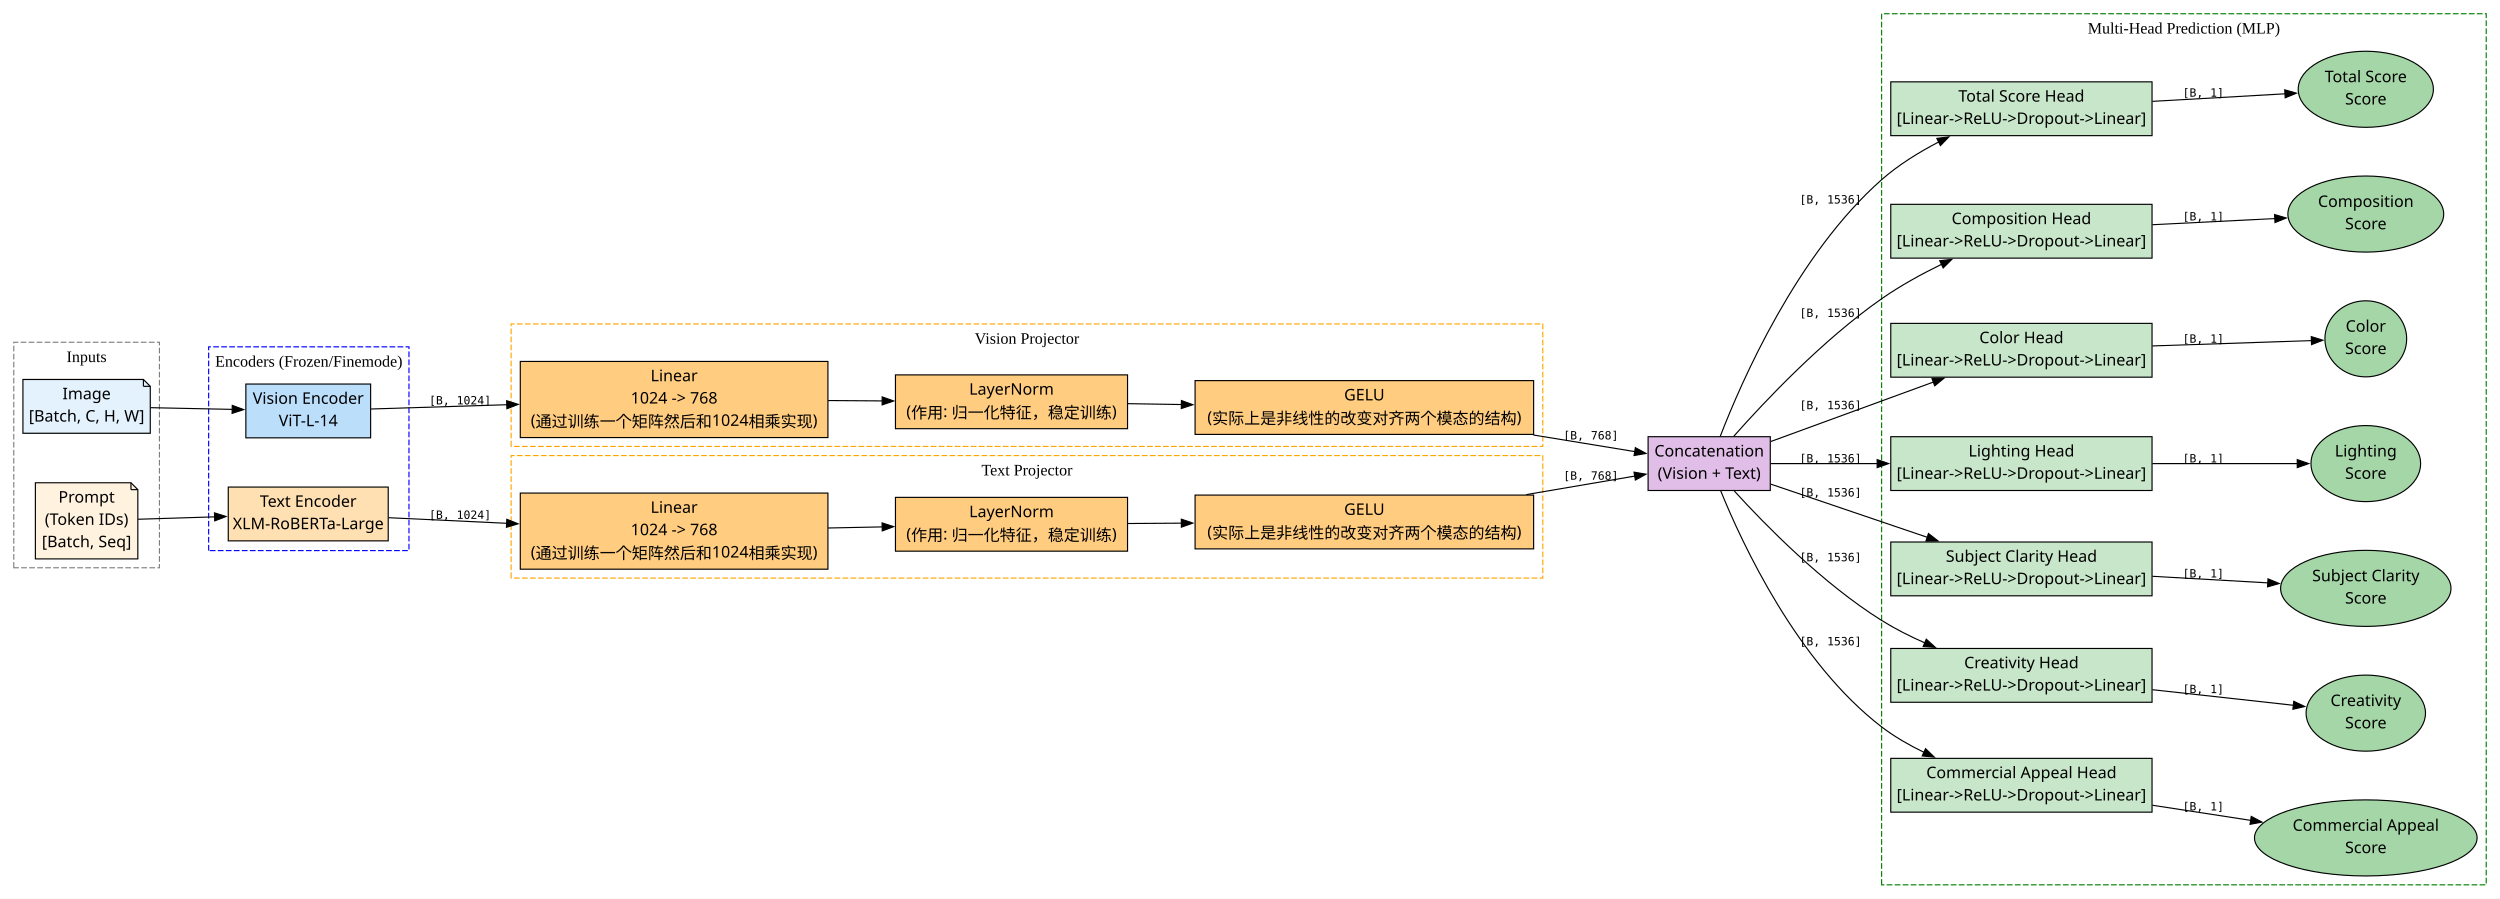
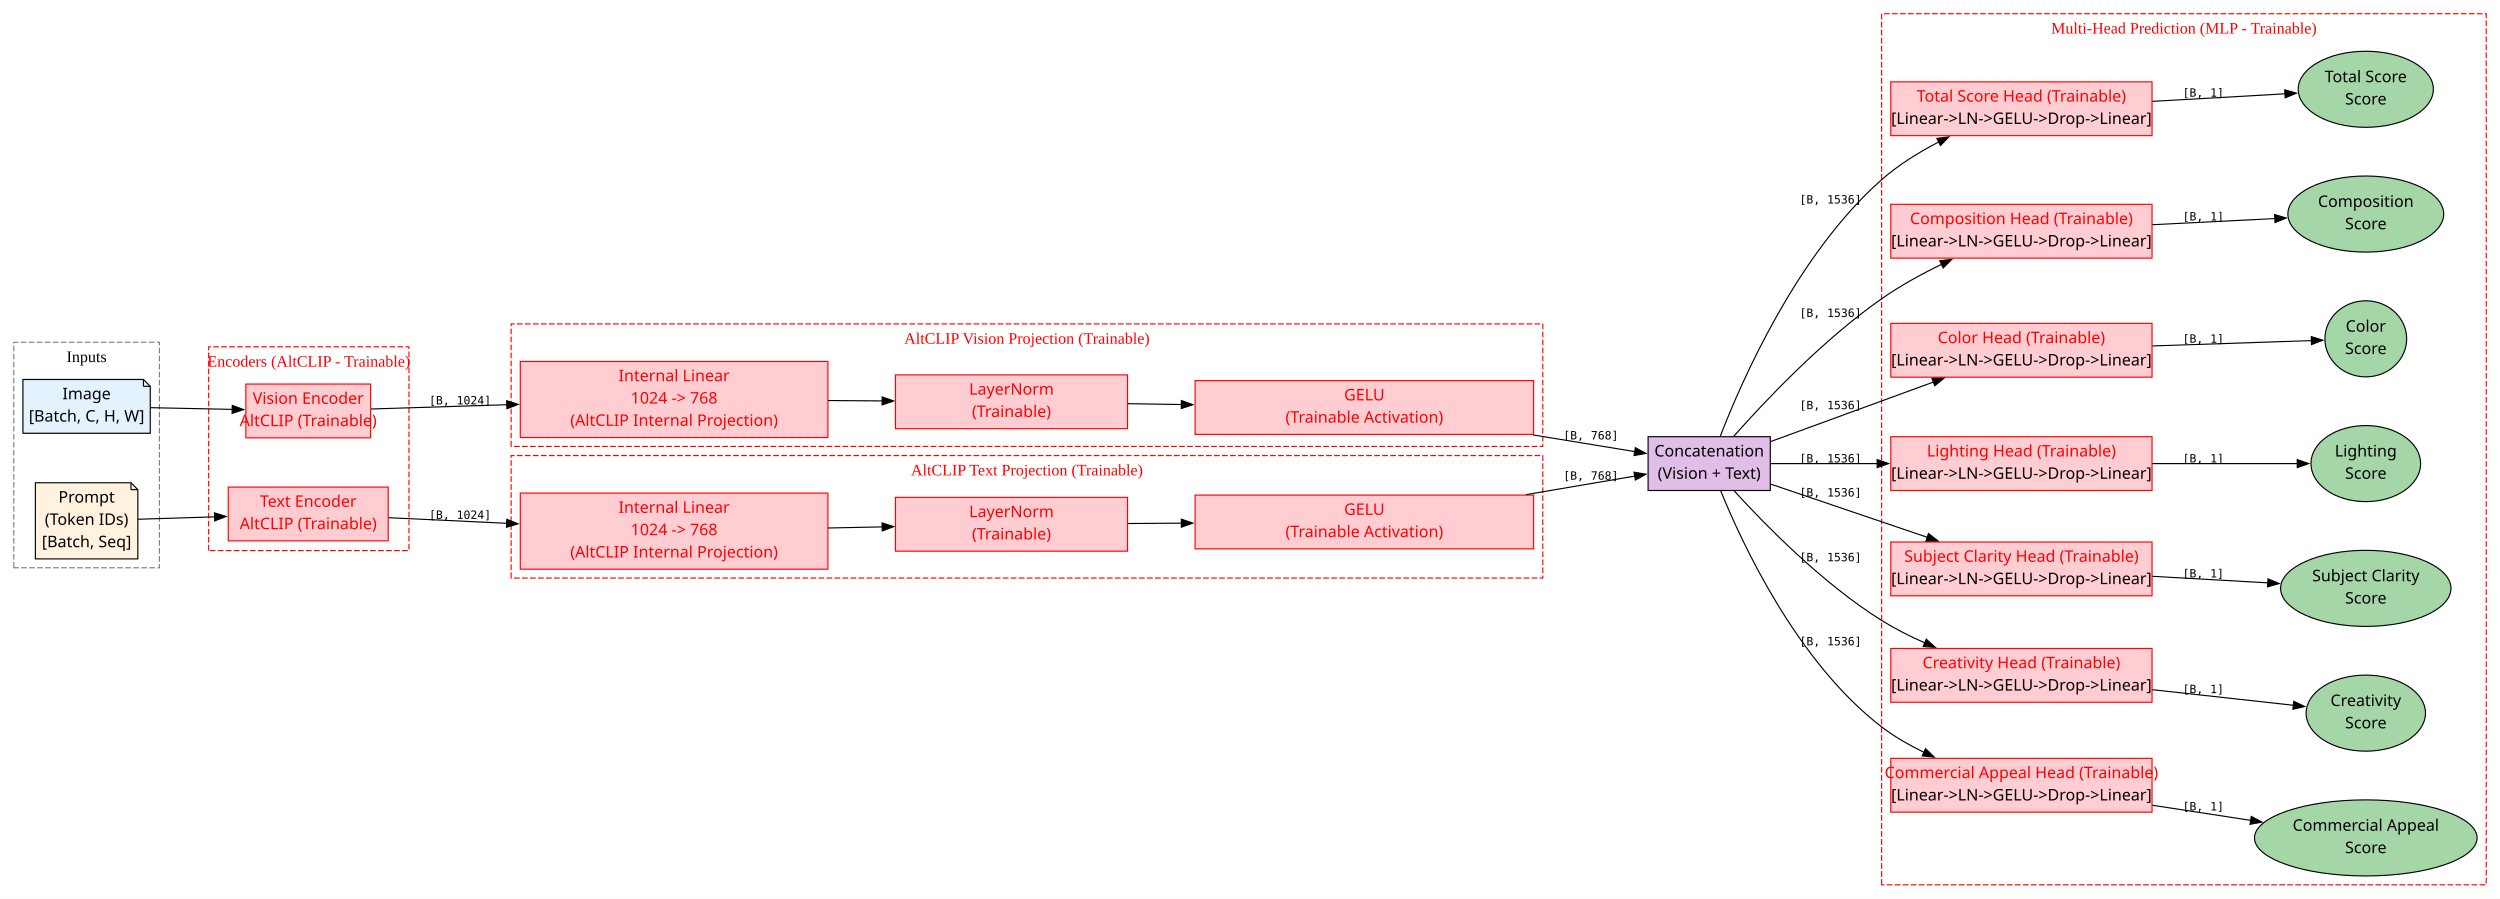
<svg xmlns="http://www.w3.org/2000/svg" width="2184pt" height="785pt" viewBox="0.00 0.00 2183.95 785.00">
  <g id="graph0" class="graph" transform="scale(1 1) rotate(0) translate(4 781)">
    <polygon fill="white" stroke="none" points="-4,4 -4,-781 2179.95,-781 2179.95,4 -4,4" />
    <g id="clust1" class="cluster">
      <polygon fill="none" stroke="gray" stroke-dasharray="5,2" points="8,-285 8,-482 135.25,-482 135.25,-285 8,-285" />
      <text text-anchor="middle" x="71.62" y="-464.7" font-family="Times New Roman,serif" font-size="14.00">Inputs</text>
    </g>
    <g id="clust2" class="cluster">
-       <polygon fill="none" stroke="blue" stroke-dasharray="5,2" points="178.25,-300 178.25,-478 353.25,-478 353.25,-300 178.25,-300" />
-       <text text-anchor="middle" x="265.75" y="-460.7" font-family="Times New Roman,serif" font-size="14.00">Encoders (Frozen/Finemode)</text>
+       <polygon fill="none" stroke="red" stroke-dasharray="5,2" points="178.25,-300 178.25,-478 353.25,-478 353.25,-300 178.25,-300" />
+       <text text-anchor="middle" x="265.75" y="-460.7" font-family="Times New Roman,serif" font-size="14.00" fill="red">Encoders (AltCLIP - Trainable)</text>
    </g>
    <g id="clust3" class="cluster">
-       <polygon fill="none" stroke="orange" stroke-dasharray="5,2" points="442.5,-391 442.5,-498 1343.75,-498 1343.75,-391 442.5,-391" />
-       <text text-anchor="middle" x="893.12" y="-480.7" font-family="Times New Roman,serif" font-size="14.00">Vision Projector</text>
+       <polygon fill="none" stroke="red" stroke-dasharray="5,2" points="442.5,-391 442.5,-498 1343.75,-498 1343.75,-391 442.5,-391" />
+       <text text-anchor="middle" x="893.12" y="-480.7" font-family="Times New Roman,serif" font-size="14.00" fill="red">AltCLIP Vision Projection (Trainable)</text>
    </g>
    <g id="clust4" class="cluster">
-       <polygon fill="none" stroke="orange" stroke-dasharray="5,2" points="442.5,-276 442.5,-383 1343.75,-383 1343.75,-276 442.5,-276" />
-       <text text-anchor="middle" x="893.12" y="-365.7" font-family="Times New Roman,serif" font-size="14.00">Text Projector</text>
+       <polygon fill="none" stroke="red" stroke-dasharray="5,2" points="442.5,-276 442.5,-383 1343.75,-383 1343.75,-276 442.5,-276" />
+       <text text-anchor="middle" x="893.12" y="-365.7" font-family="Times New Roman,serif" font-size="14.00" fill="red">AltCLIP Text Projection (Trainable)</text>
    </g>
    <g id="clust5" class="cluster">
-       <polygon fill="none" stroke="green" stroke-dasharray="5,2" points="1639.75,-8 1639.75,-769 2167.95,-769 2167.95,-8 1639.75,-8" />
-       <text text-anchor="middle" x="1903.85" y="-751.7" font-family="Times New Roman,serif" font-size="14.00">Multi-Head Prediction (MLP)</text>
+       <polygon fill="none" stroke="red" stroke-dasharray="5,2" points="1639.75,-8 1639.75,-769 2167.95,-769 2167.95,-8 1639.75,-8" />
+       <text text-anchor="middle" x="1903.85" y="-751.7" font-family="Times New Roman,serif" font-size="14.00" fill="red">Multi-Head Prediction (MLP - Trainable)</text>
    </g>
    <g id="node1" class="node">
      <polygon fill="#e3f2fd" stroke="black" points="121.25,-449.5 16,-449.5 16,-402.5 127.25,-402.5 127.25,-443.5 121.25,-449.5" />
      <polyline fill="none" stroke="black" points="121.25,-449.5 121.25,-443.5" />
      <polyline fill="none" stroke="black" points="127.25,-443.5 121.25,-443.5" />
      <text text-anchor="middle" x="71.62" y="-432.2" font-family="Segoe UI" font-size="14.00">Image</text>
      <text text-anchor="middle" x="71.62" y="-412.7" font-family="Segoe UI" font-size="14.00">[Batch, C, H, W]</text>
    </g>
    <g id="node3" class="node">
-       <polygon fill="#bbdefb" stroke="black" points="319.75,-445.5 210.75,-445.5 210.75,-398.5 319.75,-398.5 319.75,-445.5" />
-       <text text-anchor="middle" x="265.25" y="-428.2" font-family="Segoe UI" font-size="14.00">Vision Encoder</text>
-       <text text-anchor="middle" x="265.25" y="-408.7" font-family="Segoe UI" font-size="14.00">ViT-L-14</text>
+       <polygon fill="#ffcdd2" stroke="red" points="319.75,-445.5 210.75,-445.5 210.75,-398.5 319.75,-398.5 319.75,-445.5" />
+       <text text-anchor="middle" x="265.25" y="-428.2" font-family="Segoe UI" font-size="14.00" fill="red">Vision Encoder</text>
+       <text text-anchor="middle" x="265.25" y="-408.7" font-family="Segoe UI" font-size="14.00" fill="red">AltCLIP (Trainable)</text>
    </g>
    <g id="edge12" class="edge">
      <path fill="none" stroke="black" d="M127.54,-424.85C149.77,-424.39 175.62,-423.85 198.82,-423.37" />
      <polygon fill="black" stroke="black" points="198.88,-426.87 208.81,-423.16 198.74,-419.87 198.88,-426.87" />
    </g>
    <g id="node2" class="node">
      <polygon fill="#fff3e0" stroke="black" points="110.38,-359.25 26.88,-359.25 26.88,-292.75 116.38,-292.75 116.38,-353.25 110.38,-359.25" />
      <polyline fill="none" stroke="black" points="110.38,-359.25 110.38,-353.25" />
      <polyline fill="none" stroke="black" points="116.38,-353.25 110.38,-353.25" />
      <text text-anchor="middle" x="71.62" y="-341.95" font-family="Segoe UI" font-size="14.00">Prompt</text>
      <text text-anchor="middle" x="71.62" y="-322.45" font-family="Segoe UI" font-size="14.00">(Token IDs)</text>
      <text text-anchor="middle" x="71.62" y="-302.95" font-family="Segoe UI" font-size="14.00">[Batch, Seq]</text>
    </g>
    <g id="node4" class="node">
-       <polygon fill="#ffe0b2" stroke="black" points="335.12,-355.5 195.38,-355.5 195.38,-308.5 335.12,-308.5 335.12,-355.5" />
-       <text text-anchor="middle" x="265.25" y="-338.2" font-family="Segoe UI" font-size="14.00">Text Encoder</text>
-       <text text-anchor="middle" x="265.25" y="-318.7" font-family="Segoe UI" font-size="14.00">XLM-RoBERTa-Large</text>
+       <polygon fill="#ffcdd2" stroke="red" points="335.12,-355.5 195.38,-355.5 195.38,-308.5 335.12,-308.5 335.12,-355.5" />
+       <text text-anchor="middle" x="265.25" y="-338.2" font-family="Segoe UI" font-size="14.00" fill="red">Text Encoder</text>
+       <text text-anchor="middle" x="265.25" y="-318.7" font-family="Segoe UI" font-size="14.00" fill="red">AltCLIP (Trainable)</text>
    </g>
    <g id="edge13" class="edge">
      <path fill="none" stroke="black" d="M116.59,-327.38C136.44,-328 160.54,-328.75 183.46,-329.47" />
      <polygon fill="black" stroke="black" points="183.34,-332.97 193.44,-329.78 183.55,-325.97 183.34,-332.97" />
    </g>
    <g id="node5" class="node">
-       <polygon fill="#ffcc80" stroke="black" points="719.25,-465.25 450.5,-465.25 450.5,-398.75 719.25,-398.75 719.25,-465.25" />
-       <text text-anchor="middle" x="584.88" y="-447.95" font-family="Segoe UI" font-size="14.00">Linear</text>
-       <text text-anchor="middle" x="584.88" y="-428.45" font-family="Segoe UI" font-size="14.00">1024 -&gt; 768</text>
-       <text text-anchor="middle" x="584.88" y="-408.95" font-family="Segoe UI" font-size="14.00">(通过训练一个矩阵然后和1024相乘实现)</text>
+       <polygon fill="#ffcdd2" stroke="red" points="719.25,-465.25 450.5,-465.25 450.5,-398.75 719.25,-398.75 719.25,-465.25" />
+       <text text-anchor="middle" x="584.88" y="-447.95" font-family="Segoe UI" font-size="14.00" fill="red">Internal Linear</text>
+       <text text-anchor="middle" x="584.88" y="-428.45" font-family="Segoe UI" font-size="14.00" fill="red">1024 -&gt; 768</text>
+       <text text-anchor="middle" x="584.88" y="-408.95" font-family="Segoe UI" font-size="14.00" fill="red">(AltCLIP Internal Projection)</text>
    </g>
    <g id="edge14" class="edge">
      <path fill="none" stroke="black" d="M320.13,-423.7C352.95,-424.73 396.59,-426.1 438.91,-427.44" />
      <polygon fill="black" stroke="black" points="438.6,-430.93 448.7,-427.74 438.82,-423.93 438.6,-430.93" />
      <text text-anchor="middle" x="397.88" y="-427.7" font-family="Consolas" font-size="10.00">[B, 1024]</text>
    </g>
    <g id="node8" class="node">
-       <polygon fill="#ffcc80" stroke="black" points="719.25,-350.25 450.5,-350.25 450.5,-283.75 719.25,-283.75 719.25,-350.25" />
-       <text text-anchor="middle" x="584.88" y="-332.95" font-family="Segoe UI" font-size="14.00">Linear</text>
-       <text text-anchor="middle" x="584.88" y="-313.45" font-family="Segoe UI" font-size="14.00">1024 -&gt; 768</text>
-       <text text-anchor="middle" x="584.88" y="-293.95" font-family="Segoe UI" font-size="14.00">(通过训练一个矩阵然后和1024相乘实现)</text>
+       <polygon fill="#ffcdd2" stroke="red" points="719.25,-350.25 450.5,-350.25 450.5,-283.75 719.25,-283.75 719.25,-350.25" />
+       <text text-anchor="middle" x="584.88" y="-332.95" font-family="Segoe UI" font-size="14.00" fill="red">Internal Linear</text>
+       <text text-anchor="middle" x="584.88" y="-313.45" font-family="Segoe UI" font-size="14.00" fill="red">1024 -&gt; 768</text>
+       <text text-anchor="middle" x="584.88" y="-293.95" font-family="Segoe UI" font-size="14.00" fill="red">(AltCLIP Internal Projection)</text>
    </g>
    <g id="edge15" class="edge">
      <path fill="none" stroke="black" d="M335.56,-328.73C366,-327.29 402.95,-325.54 438.94,-323.84" />
      <polygon fill="black" stroke="black" points="438.74,-327.36 448.56,-323.39 438.41,-320.37 438.74,-327.36" />
      <text text-anchor="middle" x="397.88" y="-327.72" font-family="Consolas" font-size="10.00">[B, 1024]</text>
    </g>
    <g id="node6" class="node">
-       <polygon fill="#ffcc80" stroke="black" points="981,-453.5 778.25,-453.5 778.25,-406.5 981,-406.5 981,-453.5" />
-       <text text-anchor="middle" x="879.62" y="-436.2" font-family="Segoe UI" font-size="14.00">LayerNorm</text>
-       <text text-anchor="middle" x="879.62" y="-416.7" font-family="Segoe UI" font-size="14.00">(作用: 归一化特征，稳定训练)</text>
+       <polygon fill="#ffcdd2" stroke="red" points="981,-453.5 778.25,-453.5 778.25,-406.5 981,-406.5 981,-453.5" />
+       <text text-anchor="middle" x="879.62" y="-436.2" font-family="Segoe UI" font-size="14.00" fill="red">LayerNorm</text>
+       <text text-anchor="middle" x="879.62" y="-416.7" font-family="Segoe UI" font-size="14.00" fill="red">(Trainable)</text>
    </g>
    <g id="edge1" class="edge">
      <path fill="none" stroke="black" d="M719.4,-431.09C735.3,-430.98 751.4,-430.87 766.94,-430.76" />
      <polygon fill="black" stroke="black" points="766.66,-434.27 776.64,-430.7 766.62,-427.27 766.66,-434.27" />
    </g>
    <g id="node7" class="node">
-       <polygon fill="#ffcc80" stroke="black" points="1335.75,-448.5 1040,-448.5 1040,-401.5 1335.75,-401.5 1335.75,-448.5" />
-       <text text-anchor="middle" x="1187.88" y="-431.2" font-family="Segoe UI" font-size="14.00">GELU</text>
-       <text text-anchor="middle" x="1187.88" y="-411.7" font-family="Segoe UI" font-size="14.00">(实际上是非线性的改变对齐两个模态的结构)</text>
+       <polygon fill="#ffcdd2" stroke="red" points="1335.75,-448.5 1040,-448.5 1040,-401.5 1335.75,-401.5 1335.75,-448.5" />
+       <text text-anchor="middle" x="1187.88" y="-431.2" font-family="Segoe UI" font-size="14.00" fill="red">GELU</text>
+       <text text-anchor="middle" x="1187.88" y="-411.7" font-family="Segoe UI" font-size="14.00" fill="red">(Trainable Activation)</text>
    </g>
    <g id="edge2" class="edge">
      <path fill="none" stroke="black" d="M981.33,-428.36C996.48,-428.11 1012.42,-427.85 1028.43,-427.59" />
      <polygon fill="black" stroke="black" points="1028.07,-431.09 1038.01,-427.43 1027.95,-424.09 1028.07,-431.09" />
    </g>
    <g id="node11" class="node">
      <polygon fill="#e1bee7" stroke="black" points="1542.5,-399.5 1435.75,-399.5 1435.75,-352.5 1542.5,-352.5 1542.5,-399.5" />
      <text text-anchor="middle" x="1489.12" y="-382.2" font-family="Segoe UI" font-size="14.00">Concatenation</text>
      <text text-anchor="middle" x="1489.12" y="-362.7" font-family="Segoe UI" font-size="14.00">(Vision + Text)</text>
    </g>
    <g id="edge16" class="edge">
      <path fill="none" stroke="black" d="M1335.43,-401C1366.65,-395.89 1398.05,-390.75 1424.18,-386.47" />
      <polygon fill="black" stroke="black" points="1424.62,-389.94 1433.93,-384.87 1423.49,-383.04 1424.62,-389.94" />
      <text text-anchor="middle" x="1385.75" y="-397.11" font-family="Consolas" font-size="10.00">[B, 768]</text>
    </g>
    <g id="node9" class="node">
-       <polygon fill="#ffcc80" stroke="black" points="981,-346.5 778.25,-346.5 778.25,-299.5 981,-299.5 981,-346.5" />
-       <text text-anchor="middle" x="879.62" y="-329.2" font-family="Segoe UI" font-size="14.00">LayerNorm</text>
-       <text text-anchor="middle" x="879.62" y="-309.7" font-family="Segoe UI" font-size="14.00">(作用: 归一化特征，稳定训练)</text>
+       <polygon fill="#ffcdd2" stroke="red" points="981,-346.5 778.25,-346.5 778.25,-299.5 981,-299.5 981,-346.5" />
+       <text text-anchor="middle" x="879.62" y="-329.2" font-family="Segoe UI" font-size="14.00" fill="red">LayerNorm</text>
+       <text text-anchor="middle" x="879.62" y="-309.7" font-family="Segoe UI" font-size="14.00" fill="red">(Trainable)</text>
    </g>
    <g id="edge3" class="edge">
      <path fill="none" stroke="black" d="M719.4,-319.74C735.3,-320.06 751.4,-320.39 766.94,-320.71" />
      <polygon fill="black" stroke="black" points="766.57,-324.2 776.64,-320.91 766.71,-317.21 766.57,-324.2" />
    </g>
    <g id="node10" class="node">
-       <polygon fill="#ffcc80" stroke="black" points="1335.75,-348.5 1040,-348.5 1040,-301.5 1335.75,-301.5 1335.75,-348.5" />
-       <text text-anchor="middle" x="1187.88" y="-331.2" font-family="Segoe UI" font-size="14.00">GELU</text>
-       <text text-anchor="middle" x="1187.88" y="-311.7" font-family="Segoe UI" font-size="14.00">(实际上是非线性的改变对齐两个模态的结构)</text>
+       <polygon fill="#ffcdd2" stroke="red" points="1335.75,-348.5 1040,-348.5 1040,-301.5 1335.75,-301.5 1335.75,-348.5" />
+       <text text-anchor="middle" x="1187.88" y="-331.2" font-family="Segoe UI" font-size="14.00" fill="red">GELU</text>
+       <text text-anchor="middle" x="1187.88" y="-311.7" font-family="Segoe UI" font-size="14.00" fill="red">(Trainable Activation)</text>
    </g>
    <g id="edge4" class="edge">
      <path fill="none" stroke="black" d="M981.33,-323.66C996.48,-323.76 1012.42,-323.86 1028.43,-323.97" />
      <polygon fill="black" stroke="black" points="1027.99,-327.46 1038.01,-324.03 1028.03,-320.46 1027.99,-327.46" />
    </g>
    <g id="edge17" class="edge">
      <path fill="none" stroke="black" d="M1329.3,-348.93C1362.53,-354.6 1396.37,-360.36 1424.23,-365.11" />
      <polygon fill="black" stroke="black" points="1423.45,-368.53 1433.9,-366.76 1424.63,-361.63 1423.45,-368.53" />
      <text text-anchor="middle" x="1385.75" y="-361.93" font-family="Consolas" font-size="10.00">[B, 768]</text>
    </g>
    <g id="node12" class="node">
-       <polygon fill="#c8e6c9" stroke="black" points="1876,-709.5 1647.75,-709.5 1647.75,-662.5 1876,-662.5 1876,-709.5" />
-       <text text-anchor="middle" x="1761.88" y="-692.2" font-family="Segoe UI" font-size="14.00">Total Score Head</text>
-       <text text-anchor="middle" x="1761.88" y="-672.7" font-family="Segoe UI" font-size="14.00">[Linear-&gt;ReLU-&gt;Dropout-&gt;Linear]</text>
+       <polygon fill="#ffcdd2" stroke="red" points="1876,-709.5 1647.75,-709.5 1647.75,-662.5 1876,-662.5 1876,-709.5" />
+       <text text-anchor="middle" x="1761.88" y="-692.2" font-family="Segoe UI" font-size="14.00" fill="red">Total Score Head (Trainable)</text>
+       <text text-anchor="middle" x="1761.88" y="-672.7" font-family="Segoe UI" font-size="14.00">[Linear-&gt;LN-&gt;GELU-&gt;Drop-&gt;Linear]</text>
    </g>
    <g id="edge18" class="edge">
      <path fill="none" stroke="black" d="M1498.75,-399.74C1517.39,-448.08 1565.82,-558.83 1639.75,-624 1654.42,-636.93 1672.26,-647.98 1689.69,-657.01" />
      <polygon fill="black" stroke="black" points="1688.01,-660.09 1698.52,-661.42 1691.14,-653.82 1688.01,-660.09" />
      <text text-anchor="middle" x="1595.12" y="-603.2" font-family="Consolas" font-size="10.00">[B, 1536]</text>
    </g>
    <g id="node14" class="node">
-       <polygon fill="#c8e6c9" stroke="black" points="1876,-602.5 1647.75,-602.5 1647.75,-555.5 1876,-555.5 1876,-602.5" />
-       <text text-anchor="middle" x="1761.88" y="-585.2" font-family="Segoe UI" font-size="14.00">Composition Head</text>
-       <text text-anchor="middle" x="1761.88" y="-565.7" font-family="Segoe UI" font-size="14.00">[Linear-&gt;ReLU-&gt;Dropout-&gt;Linear]</text>
+       <polygon fill="#ffcdd2" stroke="red" points="1876,-602.5 1647.75,-602.5 1647.75,-555.5 1876,-555.5 1876,-602.5" />
+       <text text-anchor="middle" x="1761.88" y="-585.2" font-family="Segoe UI" font-size="14.00" fill="red">Composition Head (Trainable)</text>
+       <text text-anchor="middle" x="1761.88" y="-565.7" font-family="Segoe UI" font-size="14.00">[Linear-&gt;LN-&gt;GELU-&gt;Drop-&gt;Linear]</text>
    </g>
    <g id="edge19" class="edge">
      <path fill="none" stroke="black" d="M1510.52,-399.8C1537.68,-430.46 1588.32,-484.08 1639.75,-520 1655.86,-531.25 1674.44,-541.47 1692.14,-550.13" />
      <polygon fill="black" stroke="black" points="1690.53,-553.24 1701.06,-554.39 1693.54,-546.92 1690.53,-553.24" />
      <text text-anchor="middle" x="1595.12" y="-504.12" font-family="Consolas" font-size="10.00">[B, 1536]</text>
    </g>
    <g id="node16" class="node">
-       <polygon fill="#c8e6c9" stroke="black" points="1876,-498.5 1647.75,-498.5 1647.75,-451.5 1876,-451.5 1876,-498.5" />
-       <text text-anchor="middle" x="1761.88" y="-481.2" font-family="Segoe UI" font-size="14.00">Color Head</text>
-       <text text-anchor="middle" x="1761.88" y="-461.7" font-family="Segoe UI" font-size="14.00">[Linear-&gt;ReLU-&gt;Dropout-&gt;Linear]</text>
+       <polygon fill="#ffcdd2" stroke="red" points="1876,-498.5 1647.75,-498.5 1647.75,-451.5 1876,-451.5 1876,-498.5" />
+       <text text-anchor="middle" x="1761.88" y="-481.2" font-family="Segoe UI" font-size="14.00" fill="red">Color Head (Trainable)</text>
+       <text text-anchor="middle" x="1761.88" y="-461.7" font-family="Segoe UI" font-size="14.00">[Linear-&gt;LN-&gt;GELU-&gt;Drop-&gt;Linear]</text>
    </g>
    <g id="edge20" class="edge">
      <path fill="none" stroke="black" d="M1542.97,-395.32C1583.43,-410.12 1639.8,-430.73 1685.07,-447.28" />
      <polygon fill="black" stroke="black" points="1683.71,-450.51 1694.31,-450.66 1686.12,-443.94 1683.71,-450.51" />
      <text text-anchor="middle" x="1595.12" y="-423.53" font-family="Consolas" font-size="10.00">[B, 1536]</text>
    </g>
    <g id="node18" class="node">
-       <polygon fill="#c8e6c9" stroke="black" points="1876,-399.5 1647.75,-399.5 1647.75,-352.5 1876,-352.5 1876,-399.5" />
-       <text text-anchor="middle" x="1761.88" y="-382.2" font-family="Segoe UI" font-size="14.00">Lighting Head</text>
-       <text text-anchor="middle" x="1761.88" y="-362.7" font-family="Segoe UI" font-size="14.00">[Linear-&gt;ReLU-&gt;Dropout-&gt;Linear]</text>
+       <polygon fill="#ffcdd2" stroke="red" points="1876,-399.5 1647.75,-399.5 1647.75,-352.5 1876,-352.5 1876,-399.5" />
+       <text text-anchor="middle" x="1761.88" y="-382.2" font-family="Segoe UI" font-size="14.00" fill="red">Lighting Head (Trainable)</text>
+       <text text-anchor="middle" x="1761.88" y="-362.7" font-family="Segoe UI" font-size="14.00">[Linear-&gt;LN-&gt;GELU-&gt;Drop-&gt;Linear]</text>
    </g>
    <g id="edge21" class="edge">
      <path fill="none" stroke="black" d="M1542.97,-376C1569.72,-376 1603.43,-376 1636.29,-376" />
      <polygon fill="black" stroke="black" points="1635.87,-379.5 1645.87,-376 1635.87,-372.5 1635.87,-379.5" />
      <text text-anchor="middle" x="1595.12" y="-377" font-family="Consolas" font-size="10.00">[B, 1536]</text>
    </g>
    <g id="node20" class="node">
-       <polygon fill="#c8e6c9" stroke="black" points="1876,-307.5 1647.75,-307.5 1647.75,-260.5 1876,-260.5 1876,-307.5" />
-       <text text-anchor="middle" x="1761.88" y="-290.2" font-family="Segoe UI" font-size="14.00">Subject Clarity Head</text>
-       <text text-anchor="middle" x="1761.88" y="-270.7" font-family="Segoe UI" font-size="14.00">[Linear-&gt;ReLU-&gt;Dropout-&gt;Linear]</text>
+       <polygon fill="#ffcdd2" stroke="red" points="1876,-307.5 1647.75,-307.5 1647.75,-260.5 1876,-260.5 1876,-307.5" />
+       <text text-anchor="middle" x="1761.88" y="-290.2" font-family="Segoe UI" font-size="14.00" fill="red">Subject Clarity Head (Trainable)</text>
+       <text text-anchor="middle" x="1761.88" y="-270.7" font-family="Segoe UI" font-size="14.00">[Linear-&gt;LN-&gt;GELU-&gt;Drop-&gt;Linear]</text>
    </g>
    <g id="edge22" class="edge">
      <path fill="none" stroke="black" d="M1542.97,-358.04C1581.85,-344.83 1635.43,-326.63 1679.72,-311.58" />
      <polygon fill="black" stroke="black" points="1680.7,-314.94 1689.04,-308.41 1678.45,-308.31 1680.7,-314.94" />
      <text text-anchor="middle" x="1595.12" y="-347.24" font-family="Consolas" font-size="10.00">[B, 1536]</text>
    </g>
    <g id="node22" class="node">
-       <polygon fill="#c8e6c9" stroke="black" points="1876,-214.5 1647.75,-214.5 1647.75,-167.5 1876,-167.5 1876,-214.5" />
-       <text text-anchor="middle" x="1761.88" y="-197.2" font-family="Segoe UI" font-size="14.00">Creativity Head</text>
-       <text text-anchor="middle" x="1761.88" y="-177.7" font-family="Segoe UI" font-size="14.00">[Linear-&gt;ReLU-&gt;Dropout-&gt;Linear]</text>
+       <polygon fill="#ffcdd2" stroke="red" points="1876,-214.5 1647.75,-214.5 1647.75,-167.5 1876,-167.5 1876,-214.5" />
+       <text text-anchor="middle" x="1761.88" y="-197.2" font-family="Segoe UI" font-size="14.00" fill="red">Creativity Head (Trainable)</text>
+       <text text-anchor="middle" x="1761.88" y="-177.7" font-family="Segoe UI" font-size="14.00">[Linear-&gt;LN-&gt;GELU-&gt;Drop-&gt;Linear]</text>
    </g>
    <g id="edge23" class="edge">
      <path fill="none" stroke="black" d="M1511.06,-352.07C1538.22,-322.23 1588.25,-271.24 1639.75,-239 1651.47,-231.66 1664.51,-225.09 1677.56,-219.34" />
      <polygon fill="black" stroke="black" points="1678.77,-222.62 1686.61,-215.49 1676.04,-216.18 1678.77,-222.62" />
      <text text-anchor="middle" x="1595.12" y="-290.69" font-family="Consolas" font-size="10.00">[B, 1536]</text>
    </g>
    <g id="node24" class="node">
-       <polygon fill="#c8e6c9" stroke="black" points="1876,-118.5 1647.75,-118.5 1647.75,-71.5 1876,-71.5 1876,-118.5" />
-       <text text-anchor="middle" x="1761.88" y="-101.2" font-family="Segoe UI" font-size="14.00">Commercial Appeal Head</text>
-       <text text-anchor="middle" x="1761.88" y="-81.7" font-family="Segoe UI" font-size="14.00">[Linear-&gt;ReLU-&gt;Dropout-&gt;Linear]</text>
+       <polygon fill="#ffcdd2" stroke="red" points="1876,-118.5 1647.75,-118.5 1647.75,-71.5 1876,-71.5 1876,-118.5" />
+       <text text-anchor="middle" x="1761.88" y="-101.2" font-family="Segoe UI" font-size="14.00" fill="red">Commercial Appeal Head (Trainable)</text>
+       <text text-anchor="middle" x="1761.88" y="-81.7" font-family="Segoe UI" font-size="14.00">[Linear-&gt;LN-&gt;GELU-&gt;Drop-&gt;Linear]</text>
    </g>
    <g id="edge24" class="edge">
      <path fill="none" stroke="black" d="M1499.14,-352.31C1518.03,-305.83 1566.18,-202.33 1639.75,-146 1650.9,-137.46 1663.69,-130.08 1676.69,-123.8" />
      <polygon fill="black" stroke="black" points="1678.13,-126.98 1685.75,-119.62 1675.2,-120.63 1678.13,-126.98" />
      <text text-anchor="middle" x="1595.12" y="-217.22" font-family="Consolas" font-size="10.00">[B, 1536]</text>
    </g>
    <g id="node13" class="node">
      <ellipse fill="#a5d6a7" stroke="black" cx="2062.73" cy="-703" rx="59.04" ry="33.23" />
      <text text-anchor="middle" x="2062.73" y="-709.2" font-family="Segoe UI" font-size="14.00">Total Score</text>
      <text text-anchor="middle" x="2062.73" y="-689.7" font-family="Segoe UI" font-size="14.00">Score</text>
    </g>
    <g id="edge5" class="edge">
      <path fill="none" stroke="black" d="M1876.28,-692.45C1915.3,-694.67 1957.8,-697.09 1992.26,-699.05" />
      <polygon fill="black" stroke="black" points="1991.93,-702.54 2002.11,-699.61 1992.33,-695.55 1991.93,-702.54" />
      <text text-anchor="middle" x="1920.75" y="-696.52" font-family="Consolas" font-size="10.00">[B, 1]</text>
    </g>
    <g id="node15" class="node">
      <ellipse fill="#a5d6a7" stroke="black" cx="2062.73" cy="-594" rx="68.06" ry="33.23" />
      <text text-anchor="middle" x="2062.73" y="-600.2" font-family="Segoe UI" font-size="14.00">Composition</text>
      <text text-anchor="middle" x="2062.73" y="-580.7" font-family="Segoe UI" font-size="14.00">Score</text>
    </g>
    <g id="edge6" class="edge">
      <path fill="none" stroke="black" d="M1876.28,-584.69C1912.03,-586.49 1950.7,-588.43 1983.43,-590.07" />
      <polygon fill="black" stroke="black" points="1983.07,-593.56 1993.23,-590.56 1983.42,-586.57 1983.07,-593.56" />
      <text text-anchor="middle" x="1920.75" y="-588.4" font-family="Consolas" font-size="10.00">[B, 1]</text>
    </g>
    <g id="node17" class="node">
      <ellipse fill="#a5d6a7" stroke="black" cx="2062.73" cy="-485" rx="35.71" ry="33.23" />
      <text text-anchor="middle" x="2062.73" y="-491.2" font-family="Segoe UI" font-size="14.00">Color</text>
      <text text-anchor="middle" x="2062.73" y="-471.7" font-family="Segoe UI" font-size="14.00">Score</text>
    </g>
    <g id="edge7" class="edge">
      <path fill="none" stroke="black" d="M1876.28,-478.79C1924.56,-480.41 1978.17,-482.2 2015.28,-483.45" />
      <polygon fill="black" stroke="black" points="2015.1,-486.94 2025.21,-483.78 2015.33,-479.95 2015.1,-486.94" />
      <text text-anchor="middle" x="1920.75" y="-481.6" font-family="Consolas" font-size="10.00">[B, 1]</text>
    </g>
    <g id="node19" class="node">
      <ellipse fill="#a5d6a7" stroke="black" cx="2062.73" cy="-376" rx="47.91" ry="33.23" />
      <text text-anchor="middle" x="2062.73" y="-382.2" font-family="Segoe UI" font-size="14.00">Lighting</text>
      <text text-anchor="middle" x="2062.73" y="-362.7" font-family="Segoe UI" font-size="14.00">Score</text>
    </g>
    <g id="edge8" class="edge">
      <path fill="none" stroke="black" d="M1876.28,-376C1919.49,-376 1966.98,-376 2003.08,-376" />
      <polygon fill="black" stroke="black" points="2002.86,-379.5 2012.86,-376 2002.86,-372.5 2002.86,-379.5" />
      <text text-anchor="middle" x="1920.75" y="-377" font-family="Consolas" font-size="10.00">[B, 1]</text>
    </g>
    <g id="node21" class="node">
      <ellipse fill="#a5d6a7" stroke="black" cx="2062.73" cy="-267" rx="74.42" ry="33.23" />
      <text text-anchor="middle" x="2062.73" y="-273.2" font-family="Segoe UI" font-size="14.00">Subject Clarity</text>
      <text text-anchor="middle" x="2062.73" y="-253.7" font-family="Segoe UI" font-size="14.00">Score</text>
    </g>
    <g id="edge9" class="edge">
      <path fill="none" stroke="black" d="M1876.28,-277.55C1909.81,-275.64 1945.92,-273.59 1977.28,-271.8" />
      <polygon fill="black" stroke="black" points="1977.31,-275.31 1987.09,-271.25 1976.91,-268.32 1977.31,-275.31" />
      <text text-anchor="middle" x="1920.75" y="-276.5" font-family="Consolas" font-size="10.00">[B, 1]</text>
    </g>
    <g id="node23" class="node">
      <ellipse fill="#a5d6a7" stroke="black" cx="2062.73" cy="-158" rx="52.15" ry="33.23" />
      <text text-anchor="middle" x="2062.73" y="-164.2" font-family="Segoe UI" font-size="14.00">Creativity</text>
      <text text-anchor="middle" x="2062.73" y="-144.7" font-family="Segoe UI" font-size="14.00">Score</text>
    </g>
    <g id="edge10" class="edge">
      <path fill="none" stroke="black" d="M1876.28,-178.48C1918.15,-173.85 1964.03,-168.79 1999.68,-164.85" />
      <polygon fill="black" stroke="black" points="1999.82,-168.36 2009.38,-163.78 1999.05,-161.4 1999.82,-168.36" />
      <text text-anchor="middle" x="1920.75" y="-175.5" font-family="Consolas" font-size="10.00">[B, 1]</text>
    </g>
    <g id="node25" class="node">
      <ellipse fill="#a5d6a7" stroke="black" cx="2062.73" cy="-49" rx="97.23" ry="33.23" />
      <text text-anchor="middle" x="2062.73" y="-55.2" font-family="Segoe UI" font-size="14.00">Commercial Appeal</text>
      <text text-anchor="middle" x="2062.73" y="-35.7" font-family="Segoe UI" font-size="14.00">Score</text>
    </g>
    <g id="edge11" class="edge">
      <path fill="none" stroke="black" d="M1876.28,-77.54C1904.58,-73.19 1934.72,-68.55 1962.28,-64.31" />
      <polygon fill="black" stroke="black" points="1962.67,-67.79 1972.03,-62.81 1961.61,-60.87 1962.67,-67.79" />
      <text text-anchor="middle" x="1920.75" y="-73" font-family="Consolas" font-size="10.00">[B, 1]</text>
    </g>
  </g>
</svg>
